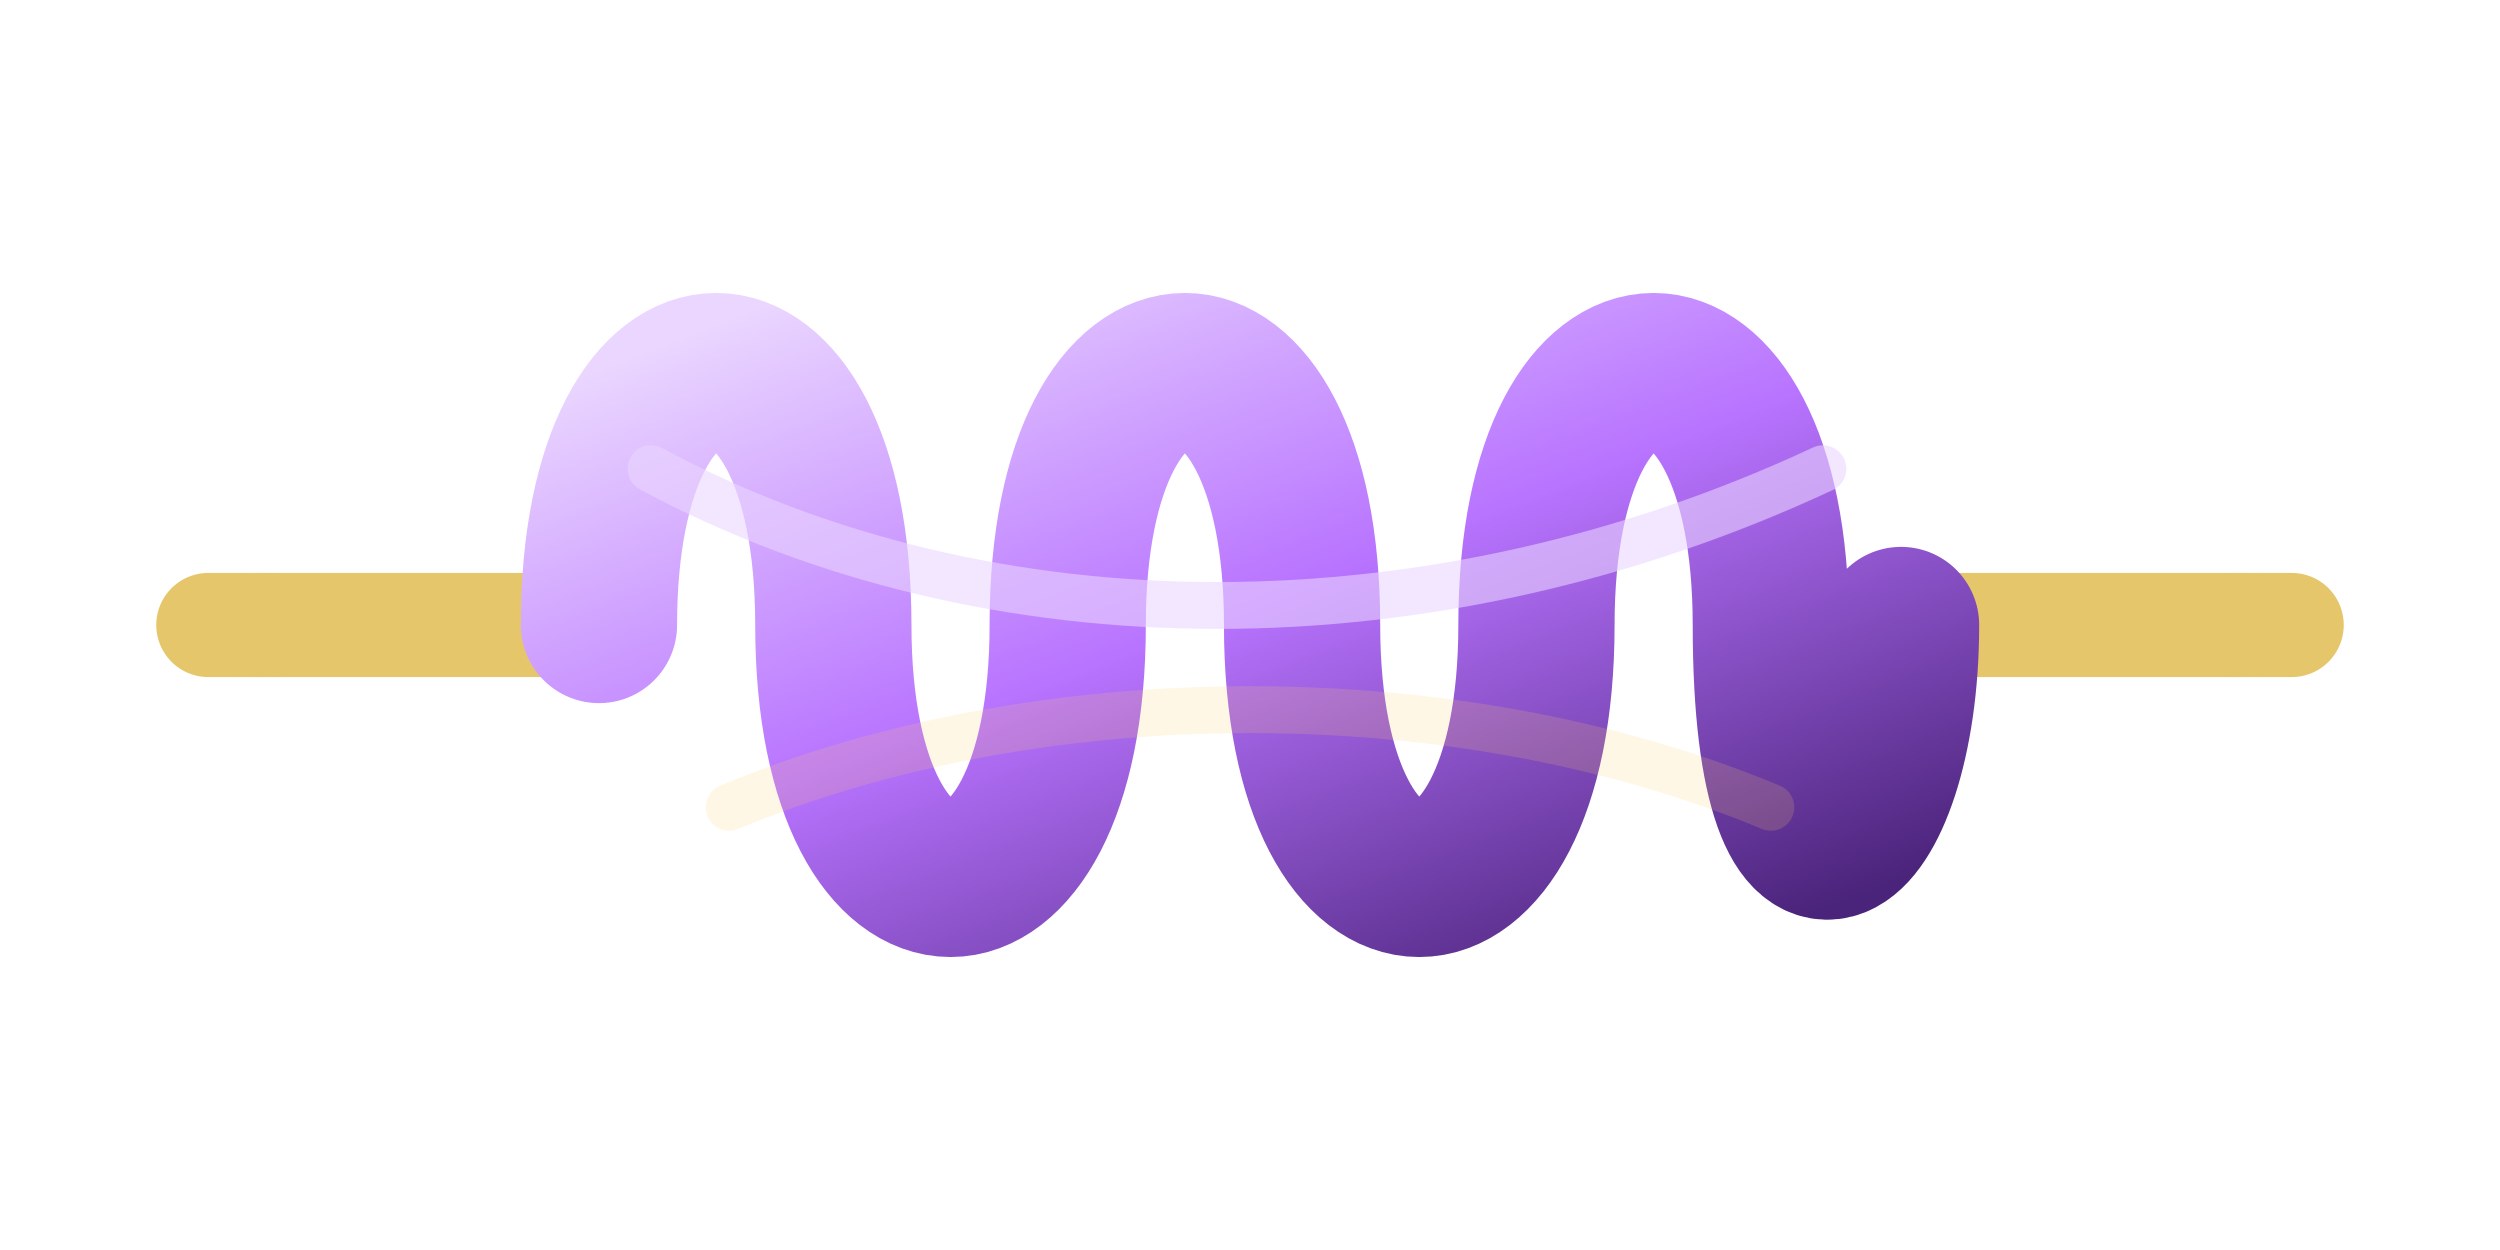
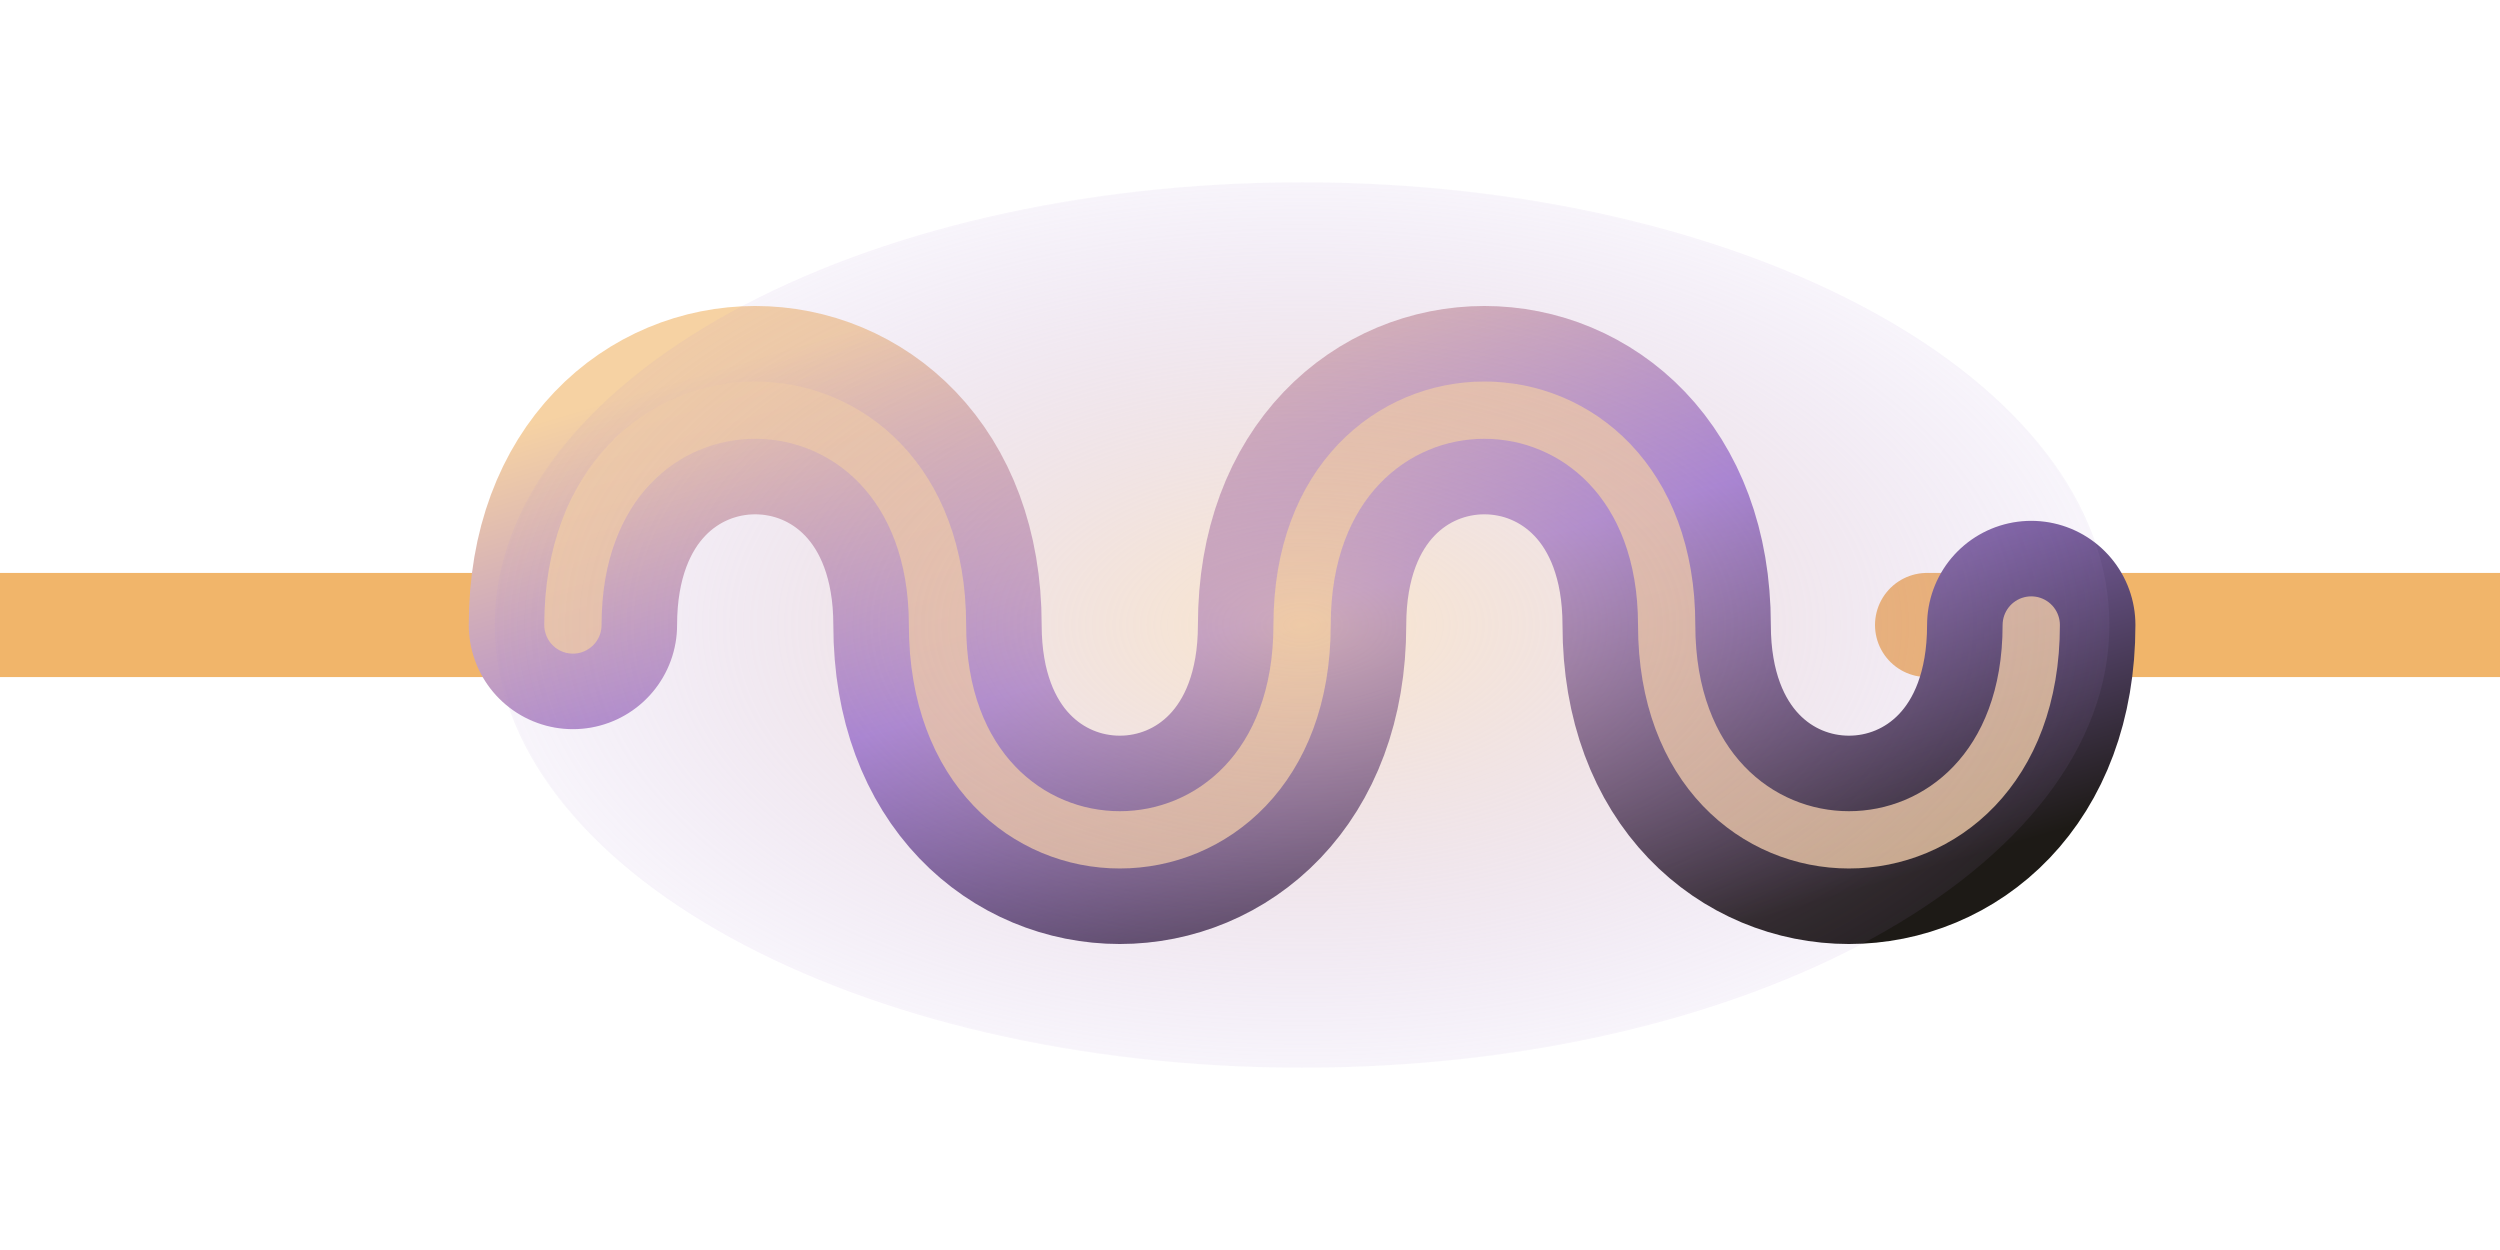
- <svg xmlns="http://www.w3.org/2000/svg" viewBox="0 0 96 48" role="img" aria-label="Indutor">
+ <svg xmlns="http://www.w3.org/2000/svg" viewBox="0 0 96 48" role="img" aria-label="Inductor" data-component-shape="inductor" data-terminal-left="0 24" data-terminal-right="96 24">
  <defs>
    <linearGradient id="spr-brick-basic-purple-garage-real-normal-body" x1="0" y1="0" x2="1" y2="1">
-       <stop offset="0" stop-color="#ead6ff" />
-       <stop offset="0.48" stop-color="#b873ff" />
-       <stop offset="1" stop-color="#4a237a" />
+       <stop offset="0" stop-color="#f6d2a3" />
+       <stop offset="0.48" stop-color="#9e7ad8" />
+       <stop offset="1" stop-color="#1d1a16" />
    </linearGradient>
+     <radialGradient id="spr-brick-basic-purple-garage-real-normal-glow" cx="50%" cy="50%" r="60%">
+       <stop offset="0" stop-color="#f6d2a3" stop-opacity="0.55" />
+       <stop offset="1" stop-color="#9e7ad8" stop-opacity="0" />
+     </radialGradient>
  </defs>
-   <path d="M8 24h15M73 24h15" stroke="#e6c66a" stroke-width="4" stroke-linecap="round" />
-   <path d="M23 24c0-13 9-13 9 0s9 13 9 0 9-13 9 0 9 13 9 0 9-13 9 0 5 9 5 0" fill="none" stroke="url(#spr-brick-basic-purple-garage-real-normal-body)" stroke-width="6" stroke-linecap="round" />
-   <path d="M25 18c13 7 30 7 45 0" fill="none" stroke="#ead6ff" stroke-width="1.8" stroke-linecap="round" opacity=".58" />
-   <path d="M28 31c12-5 28-5 40 0" fill="none" stroke="#ffd36b2b" stroke-width="1.8" stroke-linecap="round" />
-   <circle cx="10" cy="24" r="2" fill="#e6c66a" opacity=".9" />
-   <circle cx="86" cy="24" r="2" fill="#e6c66a" opacity=".9" />
+   <path d="M0 24H22M74 24H96" fill="none" stroke="#f1b56a" stroke-width="4" stroke-linecap="round" />
+   <path d="M22 24C22 13 36 13 36 24S50 35 50 24S64 13 64 24S78 35 78 24" fill="none" stroke="url(#spr-brick-basic-purple-garage-real-normal-body)" stroke-width="8" stroke-linecap="round" />
+   <path d="M22 24C22 13 36 13 36 24S50 35 50 24S64 13 64 24S78 35 78 24" fill="none" stroke="#f6d2a3" stroke-width="2.2" stroke-linecap="round" opacity="0.8" />
+   <ellipse cx="50" cy="24" rx="31" ry="17" fill="url(#spr-brick-basic-purple-garage-real-normal-glow)" />
</svg>
